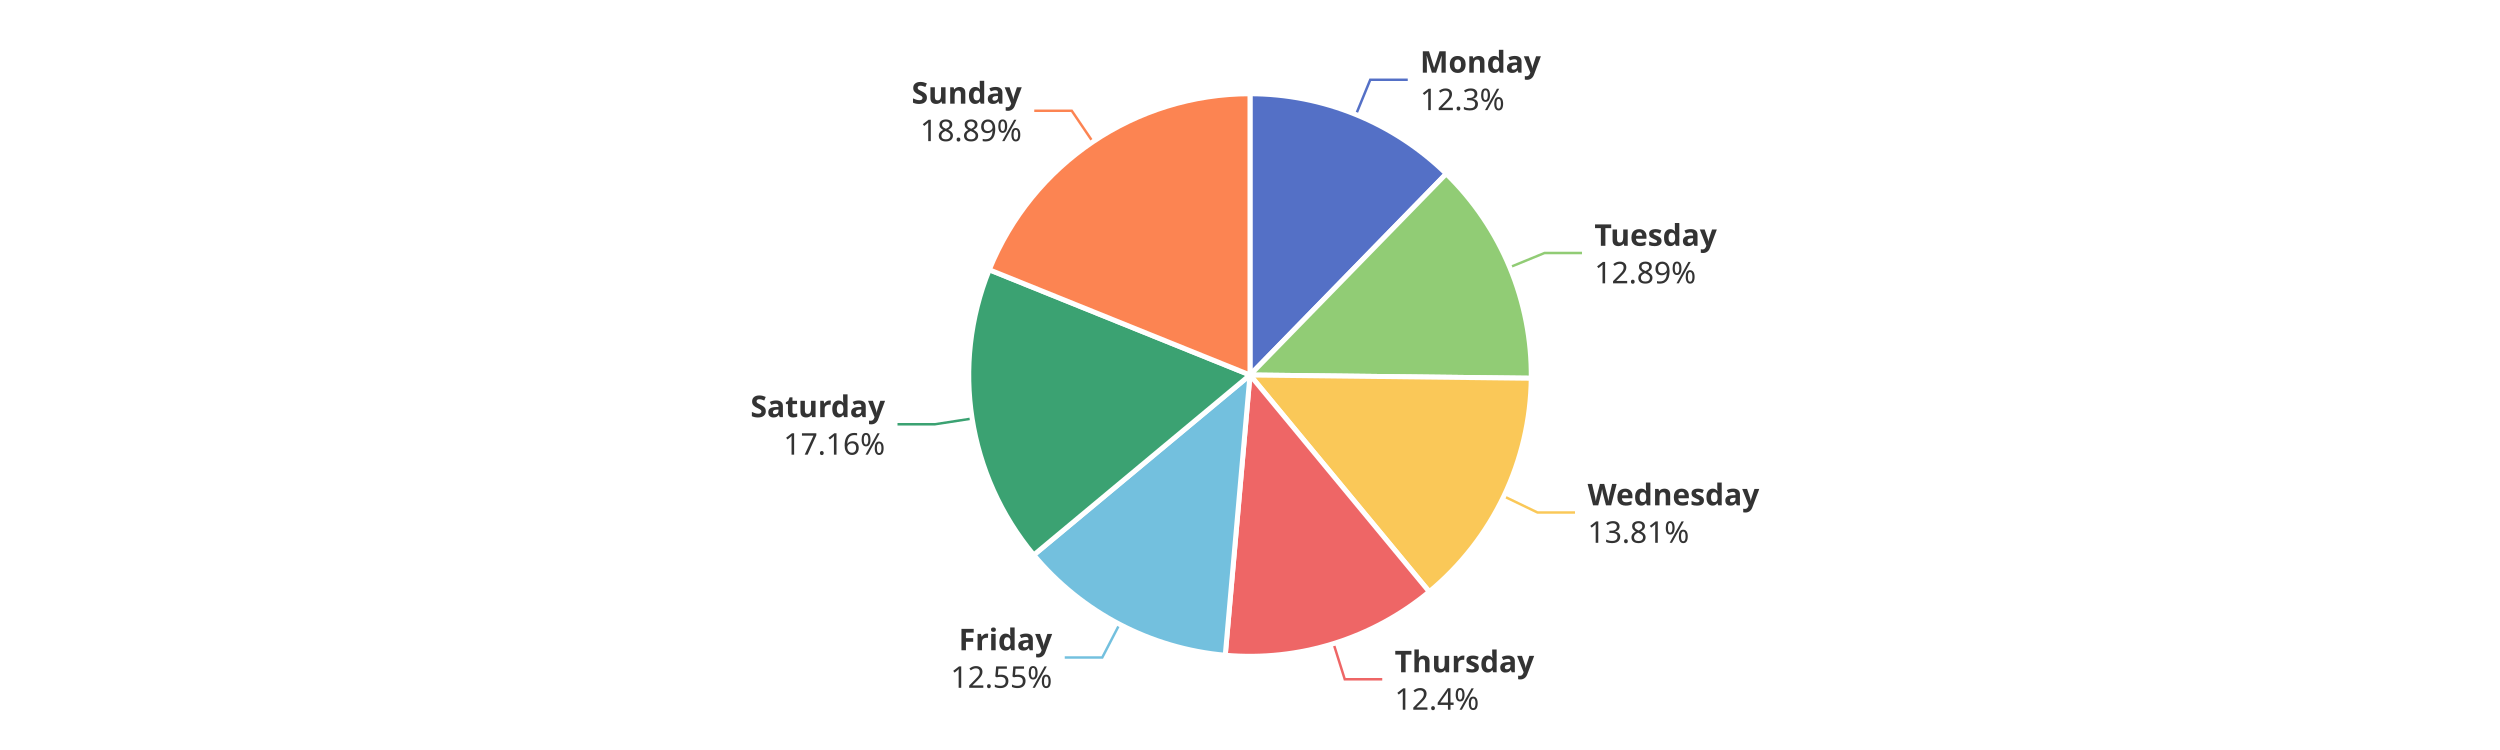
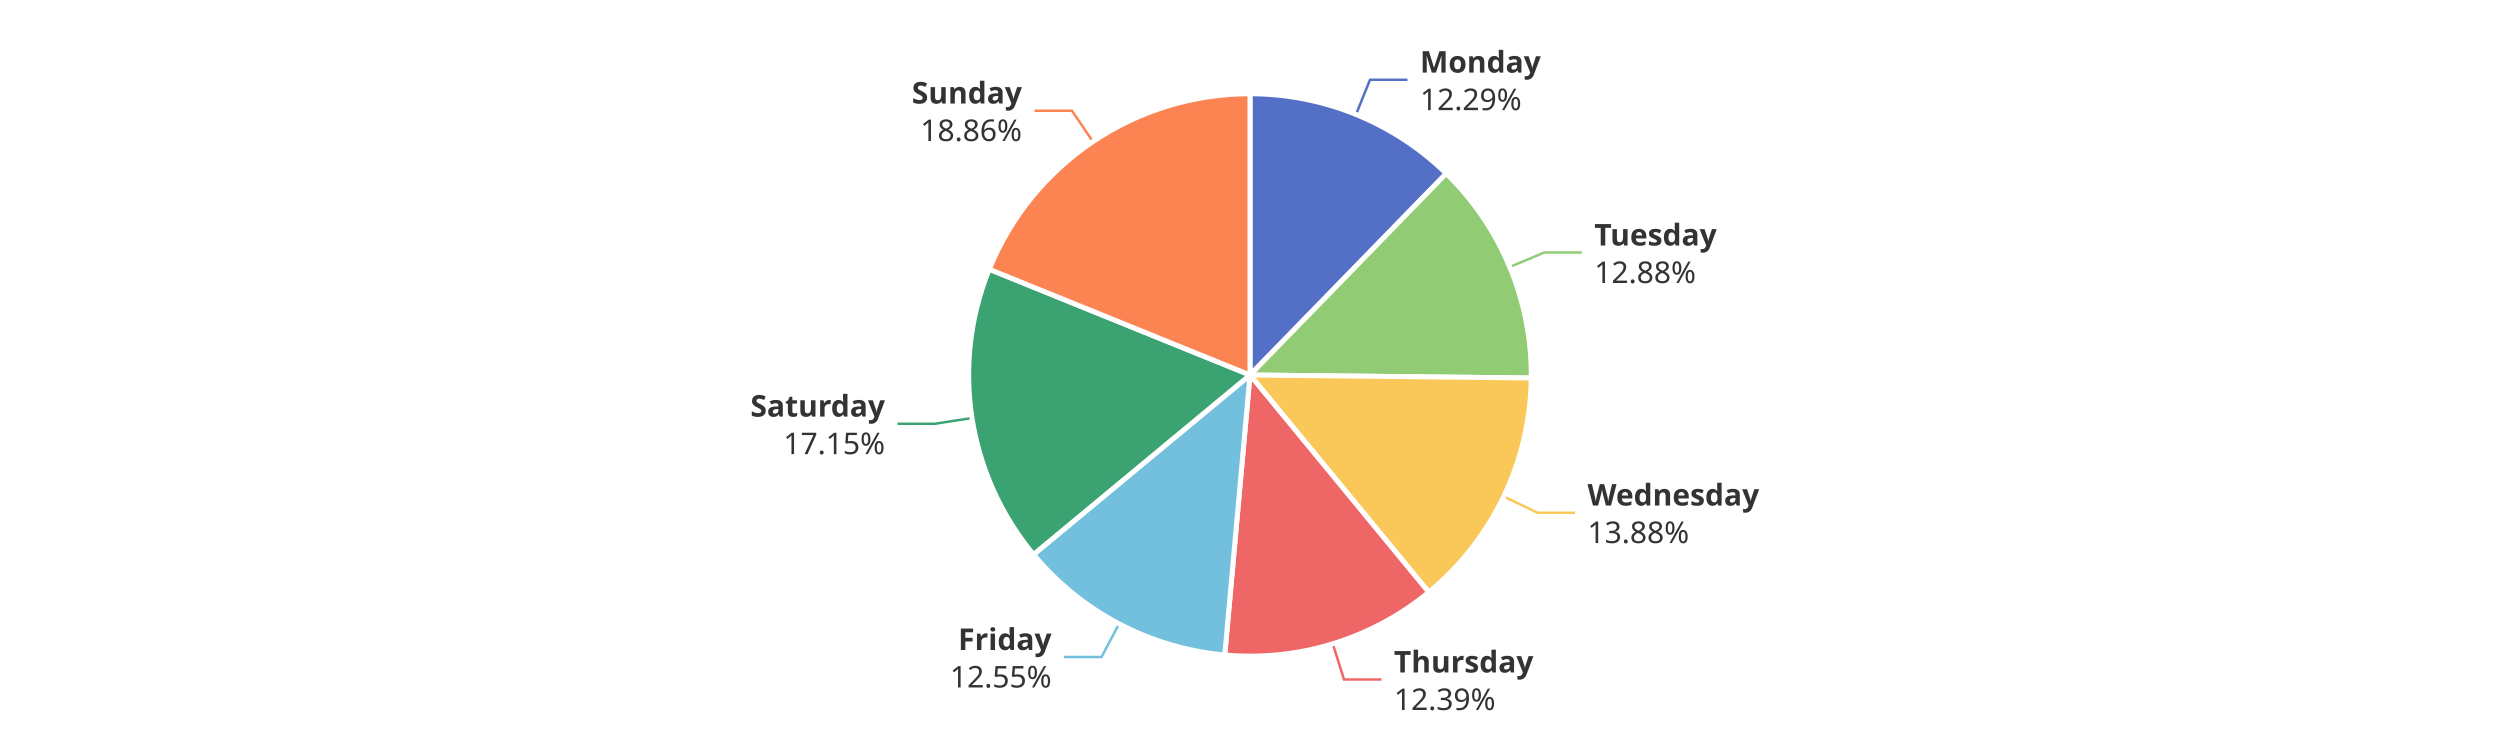
<svg xmlns="http://www.w3.org/2000/svg" width="1000" height="300" version="1.1" baseProfile="full" viewBox="0 0 1000 300">
  <rect width="1000" height="300" x="0" y="0" id="0" fill="#ffffff" />
-   <polyline points="542.4 45.8 548.1 31.9 563.1 31.9" fill="none" stroke="#5470c6" />
-   <polyline points="603.9 106.9 617.8 101.2 632.8 101.2" fill="none" stroke="#91cc75" />
-   <polyline points="601.5 198.5 615 205 630 205" fill="none" stroke="#fac858" />
-   <polyline points="533.4 257.4 537.9 271.7 552.9 271.7" fill="none" stroke="#ee6666" />
-   <polyline points="447.8 249.7 440.9 263 425.9 263" fill="none" stroke="#73c0de" />
-   <polyline points="388.9 167.4 374 169.7 359 169.7" fill="none" stroke="#3ba272" />
-   <polyline points="437.1 56.7 428.7 44.3 413.7 44.3" fill="none" stroke="#fc8452" />
-   <path d="M500 37.5A112.5 112.5 0 0 1 578.5 69.5L500 150Z" fill="#5470c6" stroke="#fff" stroke-width="2" stroke-linejoin="round" />
-   <path d="M578.5 69.5A112.5 112.5 0 0 1 612.5 151.3L500 150Z" fill="#91cc75" stroke="#fff" stroke-width="2" stroke-linejoin="round" />
-   <path d="M612.5 151.3A112.5 112.5 0 0 1 571.7 236.7L500 150Z" fill="#fac858" stroke="#fff" stroke-width="2" stroke-linejoin="round" />
-   <path d="M571.7 236.7A112.5 112.5 0 0 1 490.1 262.1L500 150Z" fill="#ee6666" stroke="#fff" stroke-width="2" stroke-linejoin="round" />
-   <path d="M490.1 262.1A112.5 112.5 0 0 1 413.5 222L500 150Z" fill="#73c0de" stroke="#fff" stroke-width="2" stroke-linejoin="round" />
-   <path d="M413.5 222A112.5 112.5 0 0 1 395.7 107.9L500 150Z" fill="#3ba272" stroke="#fff" stroke-width="2" stroke-linejoin="round" />
-   <path d="M395.7 107.9A112.5 112.5 0 0 1 500 37.5L500 150Z" fill="#fc8452" stroke="#fff" stroke-width="2" stroke-linejoin="round" />
-   <path d="M0 -15l42.8 0l0 30l-42.8 0Z" transform="translate(568.0511 31.9011)" fill="none" />
-   <text dominant-baseline="central" text-anchor="start" style="font-size:12px;font-family:sans-serif;font-weight:bold;" y="-7.5" transform="translate(568.0511 31.9011)" fill="#333" stroke="rgb(255,255,255)" stroke-width="2" paint-order="stroke" stroke-miterlimit="2">Monday</text>
-   <text dominant-baseline="central" text-anchor="start" style="font-size:12px;font-family:sans-serif;" y="7.5" transform="translate(568.0511 31.9011)" fill="#333" stroke="rgb(255,255,255)" stroke-width="2" paint-order="stroke" stroke-miterlimit="2">12.3%</text>
-   <path d="M0 -15l46.2 0l0 30l-46.2 0Z" transform="translate(637.7793 101.1709)" fill="none" />
-   <text dominant-baseline="central" text-anchor="start" style="font-size:12px;font-family:sans-serif;font-weight:bold;" y="-7.5" transform="translate(637.7793 101.1709)" fill="#333" stroke="rgb(255,255,255)" stroke-width="2" paint-order="stroke" stroke-miterlimit="2">Tuesday</text>
-   <text dominant-baseline="central" text-anchor="start" style="font-size:12px;font-family:sans-serif;" y="7.5" transform="translate(637.7793 101.1709)" fill="#333" stroke="rgb(255,255,255)" stroke-width="2" paint-order="stroke" stroke-miterlimit="2">12.89%</text>
-   <path d="M0 -15l63.6 0l0 30l-63.6 0Z" transform="translate(635.0394 204.9745)" fill="none" />
-   <text dominant-baseline="central" text-anchor="start" style="font-size:12px;font-family:sans-serif;font-weight:bold;" y="-7.5" transform="translate(635.0394 204.9745)" fill="#333" stroke="rgb(255,255,255)" stroke-width="2" paint-order="stroke" stroke-miterlimit="2">Wednesday</text>
-   <text dominant-baseline="central" text-anchor="start" style="font-size:12px;font-family:sans-serif;" y="7.5" transform="translate(635.0394 204.9745)" fill="#333" stroke="rgb(255,255,255)" stroke-width="2" paint-order="stroke" stroke-miterlimit="2">13.81%</text>
-   <path d="M0 -15l50.2 0l0 30l-50.2 0Z" transform="translate(557.8728 271.7452)" fill="none" />
-   <text dominant-baseline="central" text-anchor="start" style="font-size:12px;font-family:sans-serif;font-weight:bold;" y="-7.5" transform="translate(557.8728 271.7452)" fill="#333" stroke="rgb(255,255,255)" stroke-width="2" paint-order="stroke" stroke-miterlimit="2">Thursday</text>
-   <text dominant-baseline="central" text-anchor="start" style="font-size:12px;font-family:sans-serif;" y="7.5" transform="translate(557.8728 271.7452)" fill="#333" stroke="rgb(255,255,255)" stroke-width="2" paint-order="stroke" stroke-miterlimit="2">12.4%</text>
-   <path d="M-40.9 -15l40.9 0l0 30l-40.9 0Z" transform="translate(420.8706 262.96)" fill="none" />
-   <text dominant-baseline="central" text-anchor="end" style="font-size:12px;font-family:sans-serif;font-weight:bold;" y="-7.5" transform="translate(420.8706 262.96)" fill="#333" stroke="rgb(255,255,255)" stroke-width="2" paint-order="stroke" stroke-miterlimit="2">Friday</text>
-   <text dominant-baseline="central" text-anchor="end" style="font-size:12px;font-family:sans-serif;" y="7.5" transform="translate(420.8706 262.96)" fill="#333" stroke="rgb(255,255,255)" stroke-width="2" paint-order="stroke" stroke-miterlimit="2">12.55%</text>
-   <path d="M-48.2 -15l48.2 0l0 30l-48.2 0Z" transform="translate(354.0324 169.708)" fill="none" />
-   <text dominant-baseline="central" text-anchor="end" style="font-size:12px;font-family:sans-serif;font-weight:bold;" y="-7.5" transform="translate(354.0324 169.708)" fill="#333" stroke="rgb(255,255,255)" stroke-width="2" paint-order="stroke" stroke-miterlimit="2">Saturday</text>
-   <text dominant-baseline="central" text-anchor="end" style="font-size:12px;font-family:sans-serif;" y="7.5" transform="translate(354.0324 169.708)" fill="#333" stroke="rgb(255,255,255)" stroke-width="2" paint-order="stroke" stroke-miterlimit="2">17.16%</text>
-   <path d="M-40.9 -15l40.9 0l0 30l-40.9 0Z" transform="translate(408.6992 44.3002)" fill="none" />
-   <text dominant-baseline="central" text-anchor="end" style="font-size:12px;font-family:sans-serif;font-weight:bold;" y="-7.5" transform="translate(408.6992 44.3002)" fill="#333" stroke="rgb(255,255,255)" stroke-width="2" paint-order="stroke" stroke-miterlimit="2">Sunday</text>
-   <text dominant-baseline="central" text-anchor="end" style="font-size:12px;font-family:sans-serif;" y="7.5" transform="translate(408.6992 44.3002)" fill="#333" stroke="rgb(255,255,255)" stroke-width="2" paint-order="stroke" stroke-miterlimit="2">18.89%</text>
+   <polyline points="542.4 45.8 548 31.9 563 31.9" fill="none" stroke="#5470c6" />
+   <polyline points="603.9 106.8 617.7 101 632.7 101" fill="none" stroke="#91cc75" />
+   <polyline points="601.5 198.6 615 205.1 630 205.1" fill="none" stroke="#fac858" />
+   <polyline points="533.1 257.5 537.6 271.8 552.6 271.8" fill="none" stroke="#ee6666" />
+   <polyline points="447.6 249.6 440.6 262.8 425.6 262.8" fill="none" stroke="#73c0de" />
+   <polyline points="388.8 167.2 374 169.5 359 169.5" fill="none" stroke="#3ba272" />
+   <polyline points="437.2 56.7 428.8 44.3 413.8 44.3" fill="none" stroke="#fc8452" />
+   <path d="M500 37.5A112.5 112.5 0 0 1 578.5 69.4L500 150Z" fill="#5470c6" stroke="#fff" stroke-width="2" stroke-linejoin="round" />
+   <path d="M578.5 69.4A112.5 112.5 0 0 1 612.5 151.2L500 150Z" fill="#91cc75" stroke="#fff" stroke-width="2" stroke-linejoin="round" />
+   <path d="M612.5 151.2A112.5 112.5 0 0 1 571.5 236.9L500 150Z" fill="#fac858" stroke="#fff" stroke-width="2" stroke-linejoin="round" />
+   <path d="M571.5 236.9A112.5 112.5 0 0 1 489.9 262L500 150Z" fill="#ee6666" stroke="#fff" stroke-width="2" stroke-linejoin="round" />
+   <path d="M489.9 262A112.5 112.5 0 0 1 413.4 221.8L500 150Z" fill="#73c0de" stroke="#fff" stroke-width="2" stroke-linejoin="round" />
+   <path d="M413.4 221.8A112.5 112.5 0 0 1 395.7 107.7L500 150Z" fill="#3ba272" stroke="#fff" stroke-width="2" stroke-linejoin="round" />
+   <path d="M395.7 107.7A112.5 112.5 0 0 1 500 37.5L500 150Z" fill="#fc8452" stroke="#fff" stroke-width="2" stroke-linejoin="round" />
+   <path d="M0 -15l42.8 0l0 30l-42.8 0Z" transform="translate(568.0094 31.8842)" fill="none" />
+   <text dominant-baseline="central" text-anchor="start" style="font-size:12px;font-family:sans-serif;font-weight:bold;" y="-7.5" transform="translate(568.0094 31.8842)" fill="#333" stroke="rgb(255,255,255)" stroke-width="2" paint-order="stroke" stroke-miterlimit="2">Monday</text>
+   <text dominant-baseline="central" text-anchor="start" style="font-size:12px;font-family:sans-serif;" y="7.5" transform="translate(568.0094 31.8842)" fill="#333" stroke="rgb(255,255,255)" stroke-width="2" paint-order="stroke" stroke-miterlimit="2">12.29%</text>
+   <path d="M0 -15l46.2 0l0 30l-46.2 0Z" transform="translate(637.7275 101.046)" fill="none" />
+   <text dominant-baseline="central" text-anchor="start" style="font-size:12px;font-family:sans-serif;font-weight:bold;" y="-7.5" transform="translate(637.7275 101.046)" fill="#333" stroke="rgb(255,255,255)" stroke-width="2" paint-order="stroke" stroke-miterlimit="2">Tuesday</text>
+   <text dominant-baseline="central" text-anchor="start" style="font-size:12px;font-family:sans-serif;" y="7.5" transform="translate(637.7275 101.046)" fill="#333" stroke="rgb(255,255,255)" stroke-width="2" paint-order="stroke" stroke-miterlimit="2">12.88%</text>
+   <path d="M0 -15l63.6 0l0 30l-63.6 0Z" transform="translate(634.9986 205.0597)" fill="none" />
+   <text dominant-baseline="central" text-anchor="start" style="font-size:12px;font-family:sans-serif;font-weight:bold;" y="-7.5" transform="translate(634.9986 205.0597)" fill="#333" stroke="rgb(255,255,255)" stroke-width="2" paint-order="stroke" stroke-miterlimit="2">Wednesday</text>
+   <text dominant-baseline="central" text-anchor="start" style="font-size:12px;font-family:sans-serif;" y="7.5" transform="translate(634.9986 205.0597)" fill="#333" stroke="rgb(255,255,255)" stroke-width="2" paint-order="stroke" stroke-miterlimit="2">13.88%</text>
+   <path d="M0 -15l50.2 0l0 30l-50.2 0Z" transform="translate(557.5631 271.8412)" fill="none" />
+   <text dominant-baseline="central" text-anchor="start" style="font-size:12px;font-family:sans-serif;font-weight:bold;" y="-7.5" transform="translate(557.5631 271.8412)" fill="#333" stroke="rgb(255,255,255)" stroke-width="2" paint-order="stroke" stroke-miterlimit="2">Thursday</text>
+   <text dominant-baseline="central" text-anchor="start" style="font-size:12px;font-family:sans-serif;" y="7.5" transform="translate(557.5631 271.8412)" fill="#333" stroke="rgb(255,255,255)" stroke-width="2" paint-order="stroke" stroke-miterlimit="2">12.39%</text>
+   <path d="M-40.9 -15l40.9 0l0 30l-40.9 0Z" transform="translate(420.6278 262.8326)" fill="none" />
+   <text dominant-baseline="central" text-anchor="end" style="font-size:12px;font-family:sans-serif;font-weight:bold;" y="-7.5" transform="translate(420.6278 262.8326)" fill="#333" stroke="rgb(255,255,255)" stroke-width="2" paint-order="stroke" stroke-miterlimit="2">Friday</text>
+   <text dominant-baseline="central" text-anchor="end" style="font-size:12px;font-family:sans-serif;" y="7.5" transform="translate(420.6278 262.8326)" fill="#333" stroke="rgb(255,255,255)" stroke-width="2" paint-order="stroke" stroke-miterlimit="2">12.55%</text>
+   <path d="M-48.2 -15l48.2 0l0 30l-48.2 0Z" transform="translate(353.9982 169.4884)" fill="none" />
+   <text dominant-baseline="central" text-anchor="end" style="font-size:12px;font-family:sans-serif;font-weight:bold;" y="-7.5" transform="translate(353.9982 169.4884)" fill="#333" stroke="rgb(255,255,255)" stroke-width="2" paint-order="stroke" stroke-miterlimit="2">Saturday</text>
+   <text dominant-baseline="central" text-anchor="end" style="font-size:12px;font-family:sans-serif;" y="7.5" transform="translate(353.9982 169.4884)" fill="#333" stroke="rgb(255,255,255)" stroke-width="2" paint-order="stroke" stroke-miterlimit="2">17.15%</text>
+   <path d="M-40.9 -15l40.9 0l0 30l-40.9 0Z" transform="translate(408.7719 44.2512)" fill="none" />
+   <text dominant-baseline="central" text-anchor="end" style="font-size:12px;font-family:sans-serif;font-weight:bold;" y="-7.5" transform="translate(408.7719 44.2512)" fill="#333" stroke="rgb(255,255,255)" stroke-width="2" paint-order="stroke" stroke-miterlimit="2">Sunday</text>
+   <text dominant-baseline="central" text-anchor="end" style="font-size:12px;font-family:sans-serif;" y="7.5" transform="translate(408.7719 44.2512)" fill="#333" stroke="rgb(255,255,255)" stroke-width="2" paint-order="stroke" stroke-miterlimit="2">18.86%</text>
</svg>
